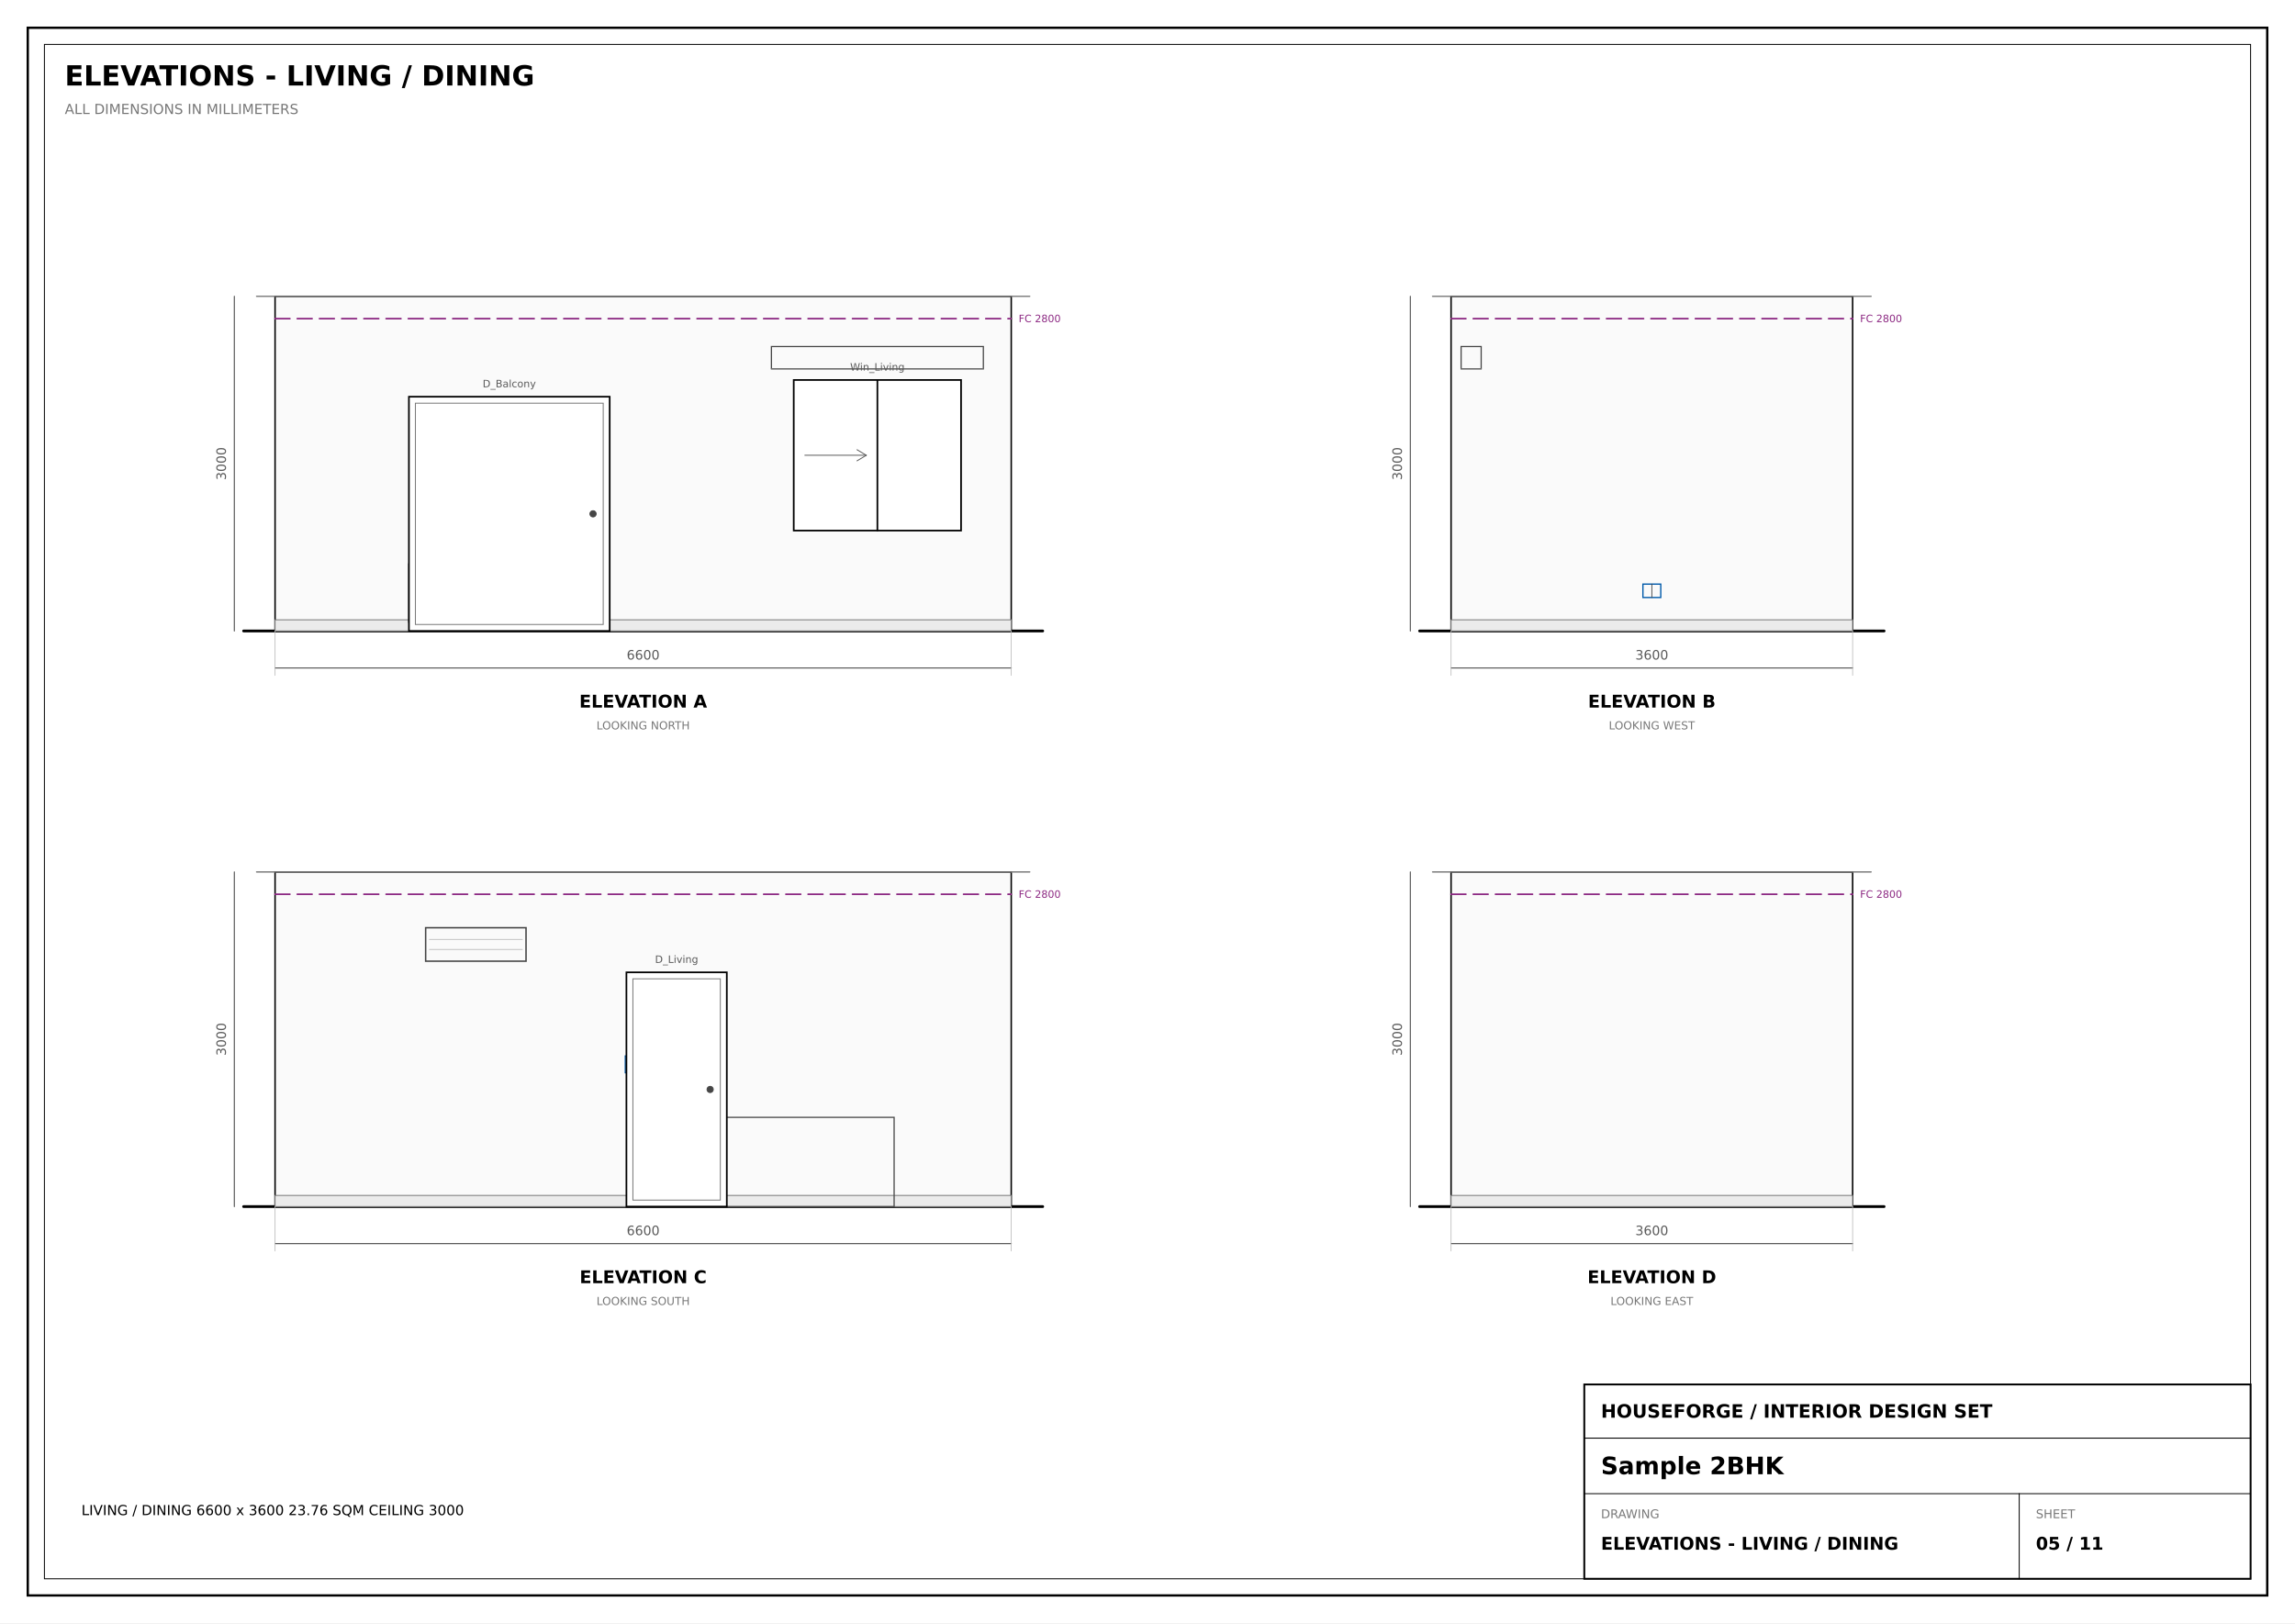
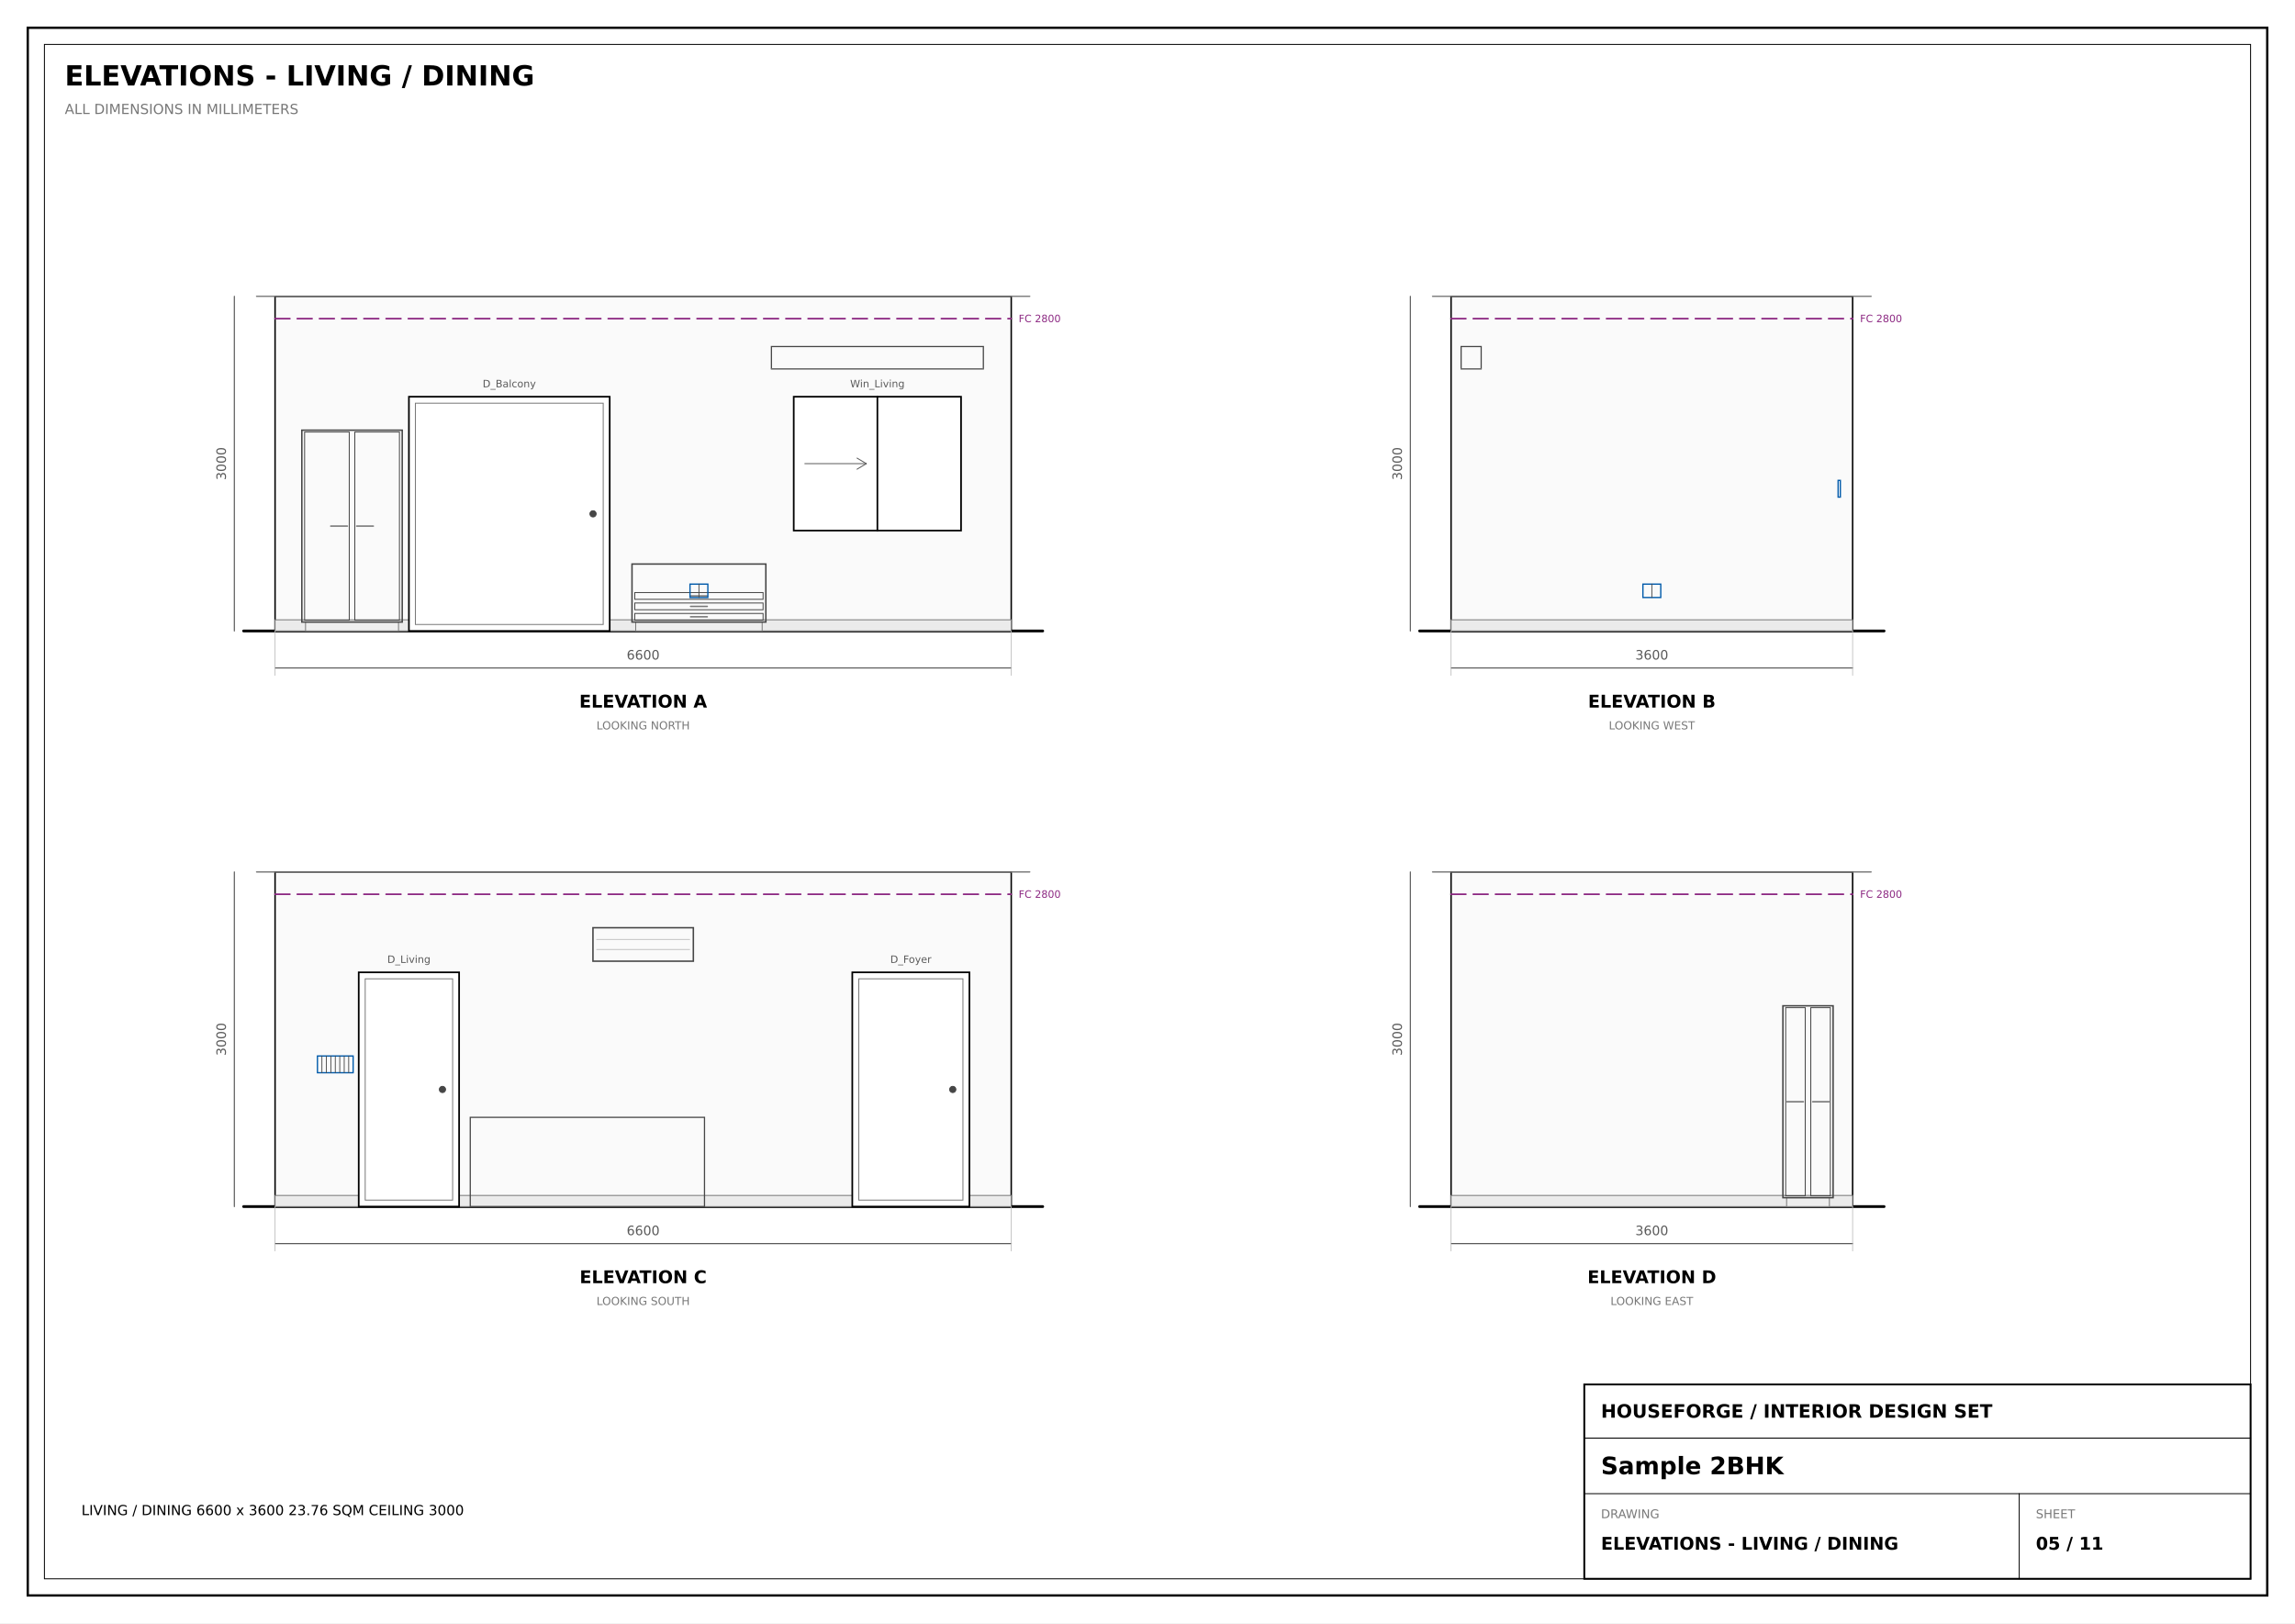
<svg xmlns="http://www.w3.org/2000/svg" width="2480" height="1754" viewBox="0 0 2480 1754">
  <rect width="2480" height="1754" fill="#ffffff" />
  <polygon points="30.00,30.00 2450.00,30.00 2450.00,1724.00 30.00,1724.00" fill="none" stroke="#000000" stroke-width="2.50" />
  <polygon points="48.00,48.00 2432.00,48.00 2432.00,1706.00 48.00,1706.00" fill="none" stroke="#000000" stroke-width="1.00" />
  <polygon points="1712.00,1496.00 2432.00,1496.00 2432.00,1706.00 1712.00,1706.00" fill="#ffffff" stroke="#000000" stroke-width="2.00" />
  <line x1="1712.00" y1="1554.00" x2="2432.00" y2="1554.00" stroke="#000000" stroke-width="1.00" stroke-linecap="round" />
  <line x1="1712.00" y1="1614.00" x2="2432.00" y2="1614.00" stroke="#000000" stroke-width="1.00" stroke-linecap="round" />
  <line x1="2182.00" y1="1614.00" x2="2182.00" y2="1706.00" stroke="#000000" stroke-width="1.00" stroke-linecap="round" />
  <text x="1730.00" y="1525.00" font-family="DejaVu Sans, Arial, sans-serif" font-size="20.00" fill="#000000" text-anchor="start" dominant-baseline="central" font-weight="bold">HOUSEFORGE  /  INTERIOR DESIGN SET</text>
  <text x="1730.00" y="1584.00" font-family="DejaVu Sans, Arial, sans-serif" font-size="26.00" fill="#000000" text-anchor="start" dominant-baseline="central" font-weight="bold">Sample 2BHK</text>
  <text x="1730.00" y="1636.00" font-family="DejaVu Sans, Arial, sans-serif" font-size="13.00" fill="#787878" text-anchor="start" dominant-baseline="central">DRAWING</text>
  <text x="1730.00" y="1668.00" font-family="DejaVu Sans, Arial, sans-serif" font-size="19.00" fill="#000000" text-anchor="start" dominant-baseline="central" font-weight="bold">ELEVATIONS - LIVING / DINING</text>
  <text x="2200.00" y="1636.00" font-family="DejaVu Sans, Arial, sans-serif" font-size="13.00" fill="#787878" text-anchor="start" dominant-baseline="central">SHEET</text>
  <text x="2200.00" y="1668.00" font-family="DejaVu Sans, Arial, sans-serif" font-size="19.00" fill="#000000" text-anchor="start" dominant-baseline="central" font-weight="bold">05 / 11</text>
  <text x="70.00" y="82.00" font-family="DejaVu Sans, Arial, sans-serif" font-size="30.00" fill="#000000" text-anchor="start" dominant-baseline="central" font-weight="bold">ELEVATIONS - LIVING / DINING</text>
  <text x="70.00" y="118.00" font-family="DejaVu Sans, Arial, sans-serif" font-size="15.00" fill="#787878" text-anchor="start" dominant-baseline="central">ALL DIMENSIONS IN MILLIMETERS</text>
  <polygon points="297.24,320.20 1092.76,320.20 1092.76,681.80 297.24,681.80" fill="#fafafa" stroke="#000000" stroke-width="1.60" />
  <line x1="263.24" y1="681.80" x2="1126.76" y2="681.80" stroke="#000000" stroke-width="3.00" stroke-linecap="round" />
  <line x1="277.24" y1="320.20" x2="1112.76" y2="320.20" stroke="#787878" stroke-width="1.40" stroke-linecap="round" />
  <line x1="297.24" y1="344.31" x2="1092.76" y2="344.31" stroke="#8c2882" stroke-width="1.80" stroke-dasharray="16 8" stroke-linecap="round" />
  <text x="1100.76" y="344.31" font-family="DejaVu Sans, Arial, sans-serif" font-size="11.00" fill="#8c2882" text-anchor="start" dominant-baseline="central">FC 2800</text>
  <polygon points="297.24,669.75 1092.76,669.75 1092.76,681.80 297.24,681.80" fill="#ebebeb" stroke="#787878" stroke-width="1.00" />
-   <polygon points="445.88,672.16 654.84,672.16 654.84,681.80 445.88,681.80" fill="#eeeeee" stroke="#787878" stroke-width="1.00" />
-   <polygon points="441.88,609.48 658.84,609.48 658.84,672.16 441.88,672.16" fill="none" stroke="#464646" stroke-width="1.60" />
-   <polygon points="444.88,640.31 655.84,640.31 655.84,647.59 444.88,647.59" fill="none" stroke="#464646" stroke-width="1.00" />
-   <line x1="541.36" y1="643.95" x2="559.36" y2="643.95" stroke="#787878" stroke-width="1.60" stroke-linecap="round" />
-   <polygon points="444.88,651.59 655.84,651.59 655.84,658.88 444.88,658.88" fill="none" stroke="#464646" stroke-width="1.00" />
-   <line x1="541.36" y1="655.23" x2="559.36" y2="655.23" stroke="#787878" stroke-width="1.60" stroke-linecap="round" />
-   <polygon points="444.88,662.88 655.84,662.88 655.84,670.16 444.88,670.16" fill="none" stroke="#464646" stroke-width="1.00" />
-   <line x1="541.36" y1="666.52" x2="559.36" y2="666.52" stroke="#787878" stroke-width="1.60" stroke-linecap="round" />
+   <polygon points="330.17,672.16 430.65,672.16 430.65,681.80 330.17,681.80" fill="#eeeeee" stroke="#787878" stroke-width="1.00" />
+   <polygon points="326.17,464.84 434.65,464.84 434.65,672.16 326.17,672.16" fill="none" stroke="#464646" stroke-width="1.60" />
+   <polygon points="329.17,466.84 377.41,466.84 377.41,670.16 329.17,670.16" fill="none" stroke="#464646" stroke-width="1.00" />
+   <line x1="357.41" y1="568.50" x2="375.41" y2="568.50" stroke="#787878" stroke-width="1.60" stroke-linecap="round" />
+   <polygon points="383.41,466.84 431.65,466.84 431.65,670.16 383.41,670.16" fill="none" stroke="#464646" stroke-width="1.00" />
+   <line x1="385.41" y1="568.50" x2="403.41" y2="568.50" stroke="#787878" stroke-width="1.60" stroke-linecap="round" />
+   <polygon points="686.95,672.16 823.59,672.16 823.59,681.80 686.95,681.80" fill="#eeeeee" stroke="#787878" stroke-width="1.00" />
+   <polygon points="682.95,609.48 827.59,609.48 827.59,672.16 682.95,672.16" fill="none" stroke="#464646" stroke-width="1.60" />
+   <polygon points="685.95,640.31 824.59,640.31 824.59,647.59 685.95,647.59" fill="none" stroke="#464646" stroke-width="1.00" />
+   <line x1="746.27" y1="643.95" x2="764.27" y2="643.95" stroke="#787878" stroke-width="1.60" stroke-linecap="round" />
+   <polygon points="685.95,651.59 824.59,651.59 824.59,658.88 685.95,658.88" fill="none" stroke="#464646" stroke-width="1.00" />
+   <line x1="746.27" y1="655.23" x2="764.27" y2="655.23" stroke="#787878" stroke-width="1.60" stroke-linecap="round" />
+   <polygon points="685.95,662.88 824.59,662.88 824.59,670.16 685.95,670.16" fill="none" stroke="#464646" stroke-width="1.00" />
+   <line x1="746.27" y1="666.52" x2="764.27" y2="666.52" stroke="#787878" stroke-width="1.60" stroke-linecap="round" />
  <polygon points="833.61,374.44 1062.63,374.44 1062.63,398.55 833.61,398.55" fill="none" stroke="#464646" stroke-width="1.30" />
  <line x1="833.61" y1="398.55" x2="1062.63" y2="398.55" stroke="#787878" stroke-width="1.00" stroke-linecap="round" />
-   <polygon points="540.72,631.18 560.00,631.18 560.00,645.64 540.72,645.64" fill="none" stroke="#005aaa" stroke-width="1.40" />
-   <line x1="550.36" y1="631.18" x2="550.36" y2="645.64" stroke="#464646" stroke-width="0.90" stroke-linecap="round" />
+   <polygon points="745.62,631.18 764.91,631.18 764.91,645.64 745.62,645.64" fill="none" stroke="#005aaa" stroke-width="1.40" />
+   <line x1="755.27" y1="631.18" x2="755.27" y2="645.64" stroke="#464646" stroke-width="0.90" stroke-linecap="round" />
  <polygon points="441.88,428.68 658.84,428.68 658.84,681.80 441.88,681.80" fill="#ffffff" stroke="#000000" stroke-width="1.80" />
  <polygon points="448.88,435.68 651.84,435.68 651.84,674.80 448.88,674.80" fill="none" stroke="#787878" stroke-width="1.00" />
  <circle cx="640.84" cy="555.24" r="3.40" fill="#464646" stroke="#464646" stroke-width="1.00" />
  <text x="550.36" y="414.68" font-family="DejaVu Sans, Arial, sans-serif" font-size="11.00" fill="#5a5a5a" text-anchor="middle" dominant-baseline="central">D_Balcony</text>
-   <polygon points="857.72,410.60 1038.52,410.60 1038.52,573.32 857.72,573.32" fill="#ffffff" stroke="#000000" stroke-width="1.80" />
-   <line x1="948.12" y1="410.60" x2="948.12" y2="573.32" stroke="#000000" stroke-width="1.80" stroke-linecap="round" />
-   <line x1="869.72" y1="491.96" x2="936.12" y2="491.96" stroke="#5a5a5a" stroke-width="1.00" stroke-linecap="round" />
-   <line x1="936.12" y1="491.96" x2="926.12" y2="485.96" stroke="#5a5a5a" stroke-width="1.00" stroke-linecap="round" />
-   <line x1="936.12" y1="491.96" x2="926.12" y2="497.96" stroke="#5a5a5a" stroke-width="1.00" stroke-linecap="round" />
-   <text x="948.12" y="396.60" font-family="DejaVu Sans, Arial, sans-serif" font-size="11.00" fill="#5a5a5a" text-anchor="middle" dominant-baseline="central">Win_Living</text>
+   <polygon points="857.72,428.68 1038.52,428.68 1038.52,573.32 857.72,573.32" fill="#ffffff" stroke="#000000" stroke-width="1.80" />
+   <line x1="948.12" y1="428.68" x2="948.12" y2="573.32" stroke="#000000" stroke-width="1.80" stroke-linecap="round" />
+   <line x1="869.72" y1="501.00" x2="936.12" y2="501.00" stroke="#5a5a5a" stroke-width="1.00" stroke-linecap="round" />
+   <line x1="936.12" y1="501.00" x2="926.12" y2="495.00" stroke="#5a5a5a" stroke-width="1.00" stroke-linecap="round" />
+   <line x1="936.12" y1="501.00" x2="926.12" y2="507.00" stroke="#5a5a5a" stroke-width="1.00" stroke-linecap="round" />
+   <text x="948.12" y="414.68" font-family="DejaVu Sans, Arial, sans-serif" font-size="11.00" fill="#5a5a5a" text-anchor="middle" dominant-baseline="central">Win_Living</text>
  <line x1="297.24" y1="721.80" x2="1092.76" y2="721.80" stroke="#5a5a5a" stroke-width="1.20" stroke-linecap="round" />
  <line x1="297.24" y1="681.80" x2="297.24" y2="729.80" stroke="#b9b9b9" stroke-width="0.80" stroke-linecap="round" />
  <line x1="1092.76" y1="681.80" x2="1092.76" y2="729.80" stroke="#b9b9b9" stroke-width="0.80" stroke-linecap="round" />
  <text x="695.00" y="707.80" font-family="DejaVu Sans, Arial, sans-serif" font-size="14.00" fill="#5a5a5a" text-anchor="middle" dominant-baseline="central">6600</text>
  <line x1="253.24" y1="320.20" x2="253.24" y2="681.80" stroke="#5a5a5a" stroke-width="1.20" stroke-linecap="round" />
  <text x="239.24" y="501.00" font-family="DejaVu Sans, Arial, sans-serif" font-size="14.00" fill="#5a5a5a" text-anchor="middle" dominant-baseline="central" transform="rotate(-90.00 239.24 501.00)">3000</text>
  <text x="695.00" y="758.00" font-family="DejaVu Sans, Arial, sans-serif" font-size="19.00" fill="#000000" text-anchor="middle" dominant-baseline="central" font-weight="bold">ELEVATION A</text>
  <text x="695.00" y="784.00" font-family="DejaVu Sans, Arial, sans-serif" font-size="12.00" fill="#787878" text-anchor="middle" dominant-baseline="central">LOOKING NORTH</text>
  <polygon points="1568.04,320.20 2001.96,320.20 2001.96,681.80 1568.04,681.80" fill="#fafafa" stroke="#000000" stroke-width="1.60" />
  <line x1="1534.04" y1="681.80" x2="2035.96" y2="681.80" stroke="#000000" stroke-width="3.00" stroke-linecap="round" />
  <line x1="1548.04" y1="320.20" x2="2021.96" y2="320.20" stroke="#787878" stroke-width="1.40" stroke-linecap="round" />
  <line x1="1568.04" y1="344.31" x2="2001.96" y2="344.31" stroke="#8c2882" stroke-width="1.80" stroke-dasharray="16 8" stroke-linecap="round" />
  <text x="2009.96" y="344.31" font-family="DejaVu Sans, Arial, sans-serif" font-size="11.00" fill="#8c2882" text-anchor="start" dominant-baseline="central">FC 2800</text>
  <polygon points="1568.04,669.75 2001.96,669.75 2001.96,681.80 1568.04,681.80" fill="#ebebeb" stroke="#787878" stroke-width="1.00" />
  <polygon points="1578.89,374.44 1600.58,374.44 1600.58,398.55 1578.89,398.55" fill="none" stroke="#464646" stroke-width="1.30" />
  <line x1="1578.89" y1="398.55" x2="1600.58" y2="398.55" stroke="#787878" stroke-width="1.00" stroke-linecap="round" />
  <polygon points="1775.36,631.18 1794.64,631.18 1794.64,645.64 1775.36,645.64" fill="none" stroke="#005aaa" stroke-width="1.40" />
  <line x1="1785.00" y1="631.18" x2="1785.00" y2="645.64" stroke="#464646" stroke-width="0.90" stroke-linecap="round" />
+   <polygon points="1986.29,519.08 1988.70,519.08 1988.70,537.16 1986.29,537.16" fill="none" stroke="#005aaa" stroke-width="1.40" />
  <line x1="1568.04" y1="721.80" x2="2001.96" y2="721.80" stroke="#5a5a5a" stroke-width="1.20" stroke-linecap="round" />
  <line x1="1568.04" y1="681.80" x2="1568.04" y2="729.80" stroke="#b9b9b9" stroke-width="0.80" stroke-linecap="round" />
  <line x1="2001.96" y1="681.80" x2="2001.96" y2="729.80" stroke="#b9b9b9" stroke-width="0.80" stroke-linecap="round" />
  <text x="1785.00" y="707.80" font-family="DejaVu Sans, Arial, sans-serif" font-size="14.00" fill="#5a5a5a" text-anchor="middle" dominant-baseline="central">3600</text>
  <line x1="1524.04" y1="320.20" x2="1524.04" y2="681.80" stroke="#5a5a5a" stroke-width="1.20" stroke-linecap="round" />
  <text x="1510.04" y="501.00" font-family="DejaVu Sans, Arial, sans-serif" font-size="14.00" fill="#5a5a5a" text-anchor="middle" dominant-baseline="central" transform="rotate(-90.00 1510.04 501.00)">3000</text>
  <text x="1785.00" y="758.00" font-family="DejaVu Sans, Arial, sans-serif" font-size="19.00" fill="#000000" text-anchor="middle" dominant-baseline="central" font-weight="bold">ELEVATION B</text>
  <text x="1785.00" y="784.00" font-family="DejaVu Sans, Arial, sans-serif" font-size="12.00" fill="#787878" text-anchor="middle" dominant-baseline="central">LOOKING WEST</text>
  <polygon points="297.24,942.20 1092.76,942.20 1092.76,1303.80 297.24,1303.80" fill="#fafafa" stroke="#000000" stroke-width="1.60" />
  <line x1="263.24" y1="1303.80" x2="1126.76" y2="1303.80" stroke="#000000" stroke-width="3.00" stroke-linecap="round" />
  <line x1="277.24" y1="942.20" x2="1112.76" y2="942.20" stroke="#787878" stroke-width="1.40" stroke-linecap="round" />
  <line x1="297.24" y1="966.31" x2="1092.76" y2="966.31" stroke="#8c2882" stroke-width="1.80" stroke-dasharray="16 8" stroke-linecap="round" />
  <text x="1100.76" y="966.31" font-family="DejaVu Sans, Arial, sans-serif" font-size="11.00" fill="#8c2882" text-anchor="start" dominant-baseline="central">FC 2800</text>
  <polygon points="297.24,1291.75 1092.76,1291.75 1092.76,1303.80 297.24,1303.80" fill="#ebebeb" stroke="#787878" stroke-width="1.00" />
-   <polygon points="713.08,1207.37 966.20,1207.37 966.20,1303.80 713.08,1303.80" fill="none" stroke="#464646" stroke-width="1.30" />
-   <polygon points="675.71,1141.08 714.29,1141.08 714.29,1159.16 675.71,1159.16" fill="none" stroke="#005aaa" stroke-width="1.40" />
-   <line x1="680.54" y1="1141.08" x2="680.54" y2="1159.16" stroke="#464646" stroke-width="0.90" stroke-linecap="round" />
-   <line x1="685.36" y1="1141.08" x2="685.36" y2="1159.16" stroke="#464646" stroke-width="0.90" stroke-linecap="round" />
-   <line x1="690.18" y1="1141.08" x2="690.18" y2="1159.16" stroke="#464646" stroke-width="0.90" stroke-linecap="round" />
-   <line x1="695.00" y1="1141.08" x2="695.00" y2="1159.16" stroke="#464646" stroke-width="0.90" stroke-linecap="round" />
-   <line x1="699.82" y1="1141.08" x2="699.82" y2="1159.16" stroke="#464646" stroke-width="0.90" stroke-linecap="round" />
-   <line x1="704.64" y1="1141.08" x2="704.64" y2="1159.16" stroke="#464646" stroke-width="0.90" stroke-linecap="round" />
-   <line x1="709.46" y1="1141.08" x2="709.46" y2="1159.16" stroke="#464646" stroke-width="0.90" stroke-linecap="round" />
-   <polygon points="459.96,1002.47 568.44,1002.47 568.44,1038.63 459.96,1038.63" fill="none" stroke="#464646" stroke-width="1.60" />
-   <line x1="463.96" y1="1015.12" x2="564.44" y2="1015.12" stroke="#b9b9b9" stroke-width="0.90" stroke-linecap="round" />
-   <line x1="463.96" y1="1025.97" x2="564.44" y2="1025.97" stroke="#b9b9b9" stroke-width="0.90" stroke-linecap="round" />
-   <polygon points="676.92,1050.68 785.40,1050.68 785.40,1303.80 676.92,1303.80" fill="#ffffff" stroke="#000000" stroke-width="1.80" />
-   <polygon points="683.92,1057.68 778.40,1057.68 778.40,1296.80 683.92,1296.80" fill="none" stroke="#787878" stroke-width="1.00" />
-   <circle cx="767.40" cy="1177.24" r="3.40" fill="#464646" stroke="#464646" stroke-width="1.00" />
-   <text x="731.16" y="1036.68" font-family="DejaVu Sans, Arial, sans-serif" font-size="11.00" fill="#5a5a5a" text-anchor="middle" dominant-baseline="central">D_Living</text>
+   <polygon points="508.17,1207.37 761.29,1207.37 761.29,1303.80 508.17,1303.80" fill="none" stroke="#464646" stroke-width="1.30" />
+   <polygon points="343.04,1141.08 381.61,1141.08 381.61,1159.16 343.04,1159.16" fill="none" stroke="#005aaa" stroke-width="1.40" />
+   <line x1="347.86" y1="1141.08" x2="347.86" y2="1159.16" stroke="#464646" stroke-width="0.90" stroke-linecap="round" />
+   <line x1="352.69" y1="1141.08" x2="352.69" y2="1159.16" stroke="#464646" stroke-width="0.90" stroke-linecap="round" />
+   <line x1="357.51" y1="1141.08" x2="357.51" y2="1159.16" stroke="#464646" stroke-width="0.90" stroke-linecap="round" />
+   <line x1="362.33" y1="1141.08" x2="362.33" y2="1159.16" stroke="#464646" stroke-width="0.90" stroke-linecap="round" />
+   <line x1="367.15" y1="1141.08" x2="367.15" y2="1159.16" stroke="#464646" stroke-width="0.90" stroke-linecap="round" />
+   <line x1="371.97" y1="1141.08" x2="371.97" y2="1159.16" stroke="#464646" stroke-width="0.90" stroke-linecap="round" />
+   <line x1="376.79" y1="1141.08" x2="376.79" y2="1159.16" stroke="#464646" stroke-width="0.90" stroke-linecap="round" />
+   <polygon points="640.76,1002.47 749.24,1002.47 749.24,1038.63 640.76,1038.63" fill="none" stroke="#464646" stroke-width="1.60" />
+   <line x1="644.76" y1="1015.12" x2="745.24" y2="1015.12" stroke="#b9b9b9" stroke-width="0.90" stroke-linecap="round" />
+   <line x1="644.76" y1="1025.97" x2="745.24" y2="1025.97" stroke="#b9b9b9" stroke-width="0.90" stroke-linecap="round" />
+   <polygon points="921.00,1050.68 1047.56,1050.68 1047.56,1303.80 921.00,1303.80" fill="#ffffff" stroke="#000000" stroke-width="1.80" />
+   <polygon points="928.00,1057.68 1040.56,1057.68 1040.56,1296.80 928.00,1296.80" fill="none" stroke="#787878" stroke-width="1.00" />
+   <circle cx="1029.56" cy="1177.24" r="3.40" fill="#464646" stroke="#464646" stroke-width="1.00" />
+   <text x="984.28" y="1036.68" font-family="DejaVu Sans, Arial, sans-serif" font-size="11.00" fill="#5a5a5a" text-anchor="middle" dominant-baseline="central">D_Foyer</text>
+   <polygon points="387.64,1050.68 496.12,1050.68 496.12,1303.80 387.64,1303.80" fill="#ffffff" stroke="#000000" stroke-width="1.80" />
+   <polygon points="394.64,1057.68 489.12,1057.68 489.12,1296.80 394.64,1296.80" fill="none" stroke="#787878" stroke-width="1.00" />
+   <circle cx="478.12" cy="1177.24" r="3.40" fill="#464646" stroke="#464646" stroke-width="1.00" />
+   <text x="441.88" y="1036.68" font-family="DejaVu Sans, Arial, sans-serif" font-size="11.00" fill="#5a5a5a" text-anchor="middle" dominant-baseline="central">D_Living</text>
  <line x1="297.24" y1="1343.80" x2="1092.76" y2="1343.80" stroke="#5a5a5a" stroke-width="1.20" stroke-linecap="round" />
  <line x1="297.24" y1="1303.80" x2="297.24" y2="1351.80" stroke="#b9b9b9" stroke-width="0.80" stroke-linecap="round" />
  <line x1="1092.76" y1="1303.80" x2="1092.76" y2="1351.80" stroke="#b9b9b9" stroke-width="0.80" stroke-linecap="round" />
  <text x="695.00" y="1329.80" font-family="DejaVu Sans, Arial, sans-serif" font-size="14.00" fill="#5a5a5a" text-anchor="middle" dominant-baseline="central">6600</text>
  <line x1="253.24" y1="942.20" x2="253.24" y2="1303.80" stroke="#5a5a5a" stroke-width="1.20" stroke-linecap="round" />
  <text x="239.24" y="1123.00" font-family="DejaVu Sans, Arial, sans-serif" font-size="14.00" fill="#5a5a5a" text-anchor="middle" dominant-baseline="central" transform="rotate(-90.00 239.24 1123.00)">3000</text>
  <text x="695.00" y="1380.00" font-family="DejaVu Sans, Arial, sans-serif" font-size="19.00" fill="#000000" text-anchor="middle" dominant-baseline="central" font-weight="bold">ELEVATION C</text>
  <text x="695.00" y="1406.00" font-family="DejaVu Sans, Arial, sans-serif" font-size="12.00" fill="#787878" text-anchor="middle" dominant-baseline="central">LOOKING SOUTH</text>
  <polygon points="1568.04,942.20 2001.96,942.20 2001.96,1303.80 1568.04,1303.80" fill="#fafafa" stroke="#000000" stroke-width="1.60" />
  <line x1="1534.04" y1="1303.80" x2="2035.96" y2="1303.80" stroke="#000000" stroke-width="3.00" stroke-linecap="round" />
  <line x1="1548.04" y1="942.20" x2="2021.96" y2="942.20" stroke="#787878" stroke-width="1.40" stroke-linecap="round" />
  <line x1="1568.04" y1="966.31" x2="2001.96" y2="966.31" stroke="#8c2882" stroke-width="1.80" stroke-dasharray="16 8" stroke-linecap="round" />
  <text x="2009.96" y="966.31" font-family="DejaVu Sans, Arial, sans-serif" font-size="11.00" fill="#8c2882" text-anchor="start" dominant-baseline="central">FC 2800</text>
  <polygon points="1568.04,1291.75 2001.96,1291.75 2001.96,1303.80 1568.04,1303.80" fill="#ebebeb" stroke="#787878" stroke-width="1.00" />
+   <polygon points="1930.63,1294.16 1976.87,1294.16 1976.87,1303.80 1930.63,1303.80" fill="#eeeeee" stroke="#787878" stroke-width="1.00" />
+   <polygon points="1926.63,1086.84 1980.87,1086.84 1980.87,1294.16 1926.63,1294.16" fill="none" stroke="#464646" stroke-width="1.60" />
+   <polygon points="1929.63,1088.84 1950.75,1088.84 1950.75,1292.16 1929.63,1292.16" fill="none" stroke="#464646" stroke-width="1.00" />
+   <line x1="1930.75" y1="1190.50" x2="1948.75" y2="1190.50" stroke="#787878" stroke-width="1.60" stroke-linecap="round" />
+   <polygon points="1956.75,1088.84 1977.87,1088.84 1977.87,1292.16 1956.75,1292.16" fill="none" stroke="#464646" stroke-width="1.00" />
+   <line x1="1958.75" y1="1190.50" x2="1976.75" y2="1190.50" stroke="#787878" stroke-width="1.60" stroke-linecap="round" />
  <line x1="1568.04" y1="1343.80" x2="2001.96" y2="1343.80" stroke="#5a5a5a" stroke-width="1.20" stroke-linecap="round" />
  <line x1="1568.04" y1="1303.80" x2="1568.04" y2="1351.80" stroke="#b9b9b9" stroke-width="0.80" stroke-linecap="round" />
  <line x1="2001.96" y1="1303.80" x2="2001.96" y2="1351.80" stroke="#b9b9b9" stroke-width="0.80" stroke-linecap="round" />
  <text x="1785.00" y="1329.80" font-family="DejaVu Sans, Arial, sans-serif" font-size="14.00" fill="#5a5a5a" text-anchor="middle" dominant-baseline="central">3600</text>
  <line x1="1524.04" y1="942.20" x2="1524.04" y2="1303.80" stroke="#5a5a5a" stroke-width="1.20" stroke-linecap="round" />
  <text x="1510.04" y="1123.00" font-family="DejaVu Sans, Arial, sans-serif" font-size="14.00" fill="#5a5a5a" text-anchor="middle" dominant-baseline="central" transform="rotate(-90.00 1510.04 1123.00)">3000</text>
  <text x="1785.00" y="1380.00" font-family="DejaVu Sans, Arial, sans-serif" font-size="19.00" fill="#000000" text-anchor="middle" dominant-baseline="central" font-weight="bold">ELEVATION D</text>
  <text x="1785.00" y="1406.00" font-family="DejaVu Sans, Arial, sans-serif" font-size="12.00" fill="#787878" text-anchor="middle" dominant-baseline="central">LOOKING EAST</text>
  <text x="88.00" y="1632.00" font-family="DejaVu Sans, Arial, sans-serif" font-size="15.00" fill="#000000" text-anchor="start" dominant-baseline="central">LIVING / DINING   6600 x 3600   23.76 SQM   CEILING 3000</text>
</svg>
